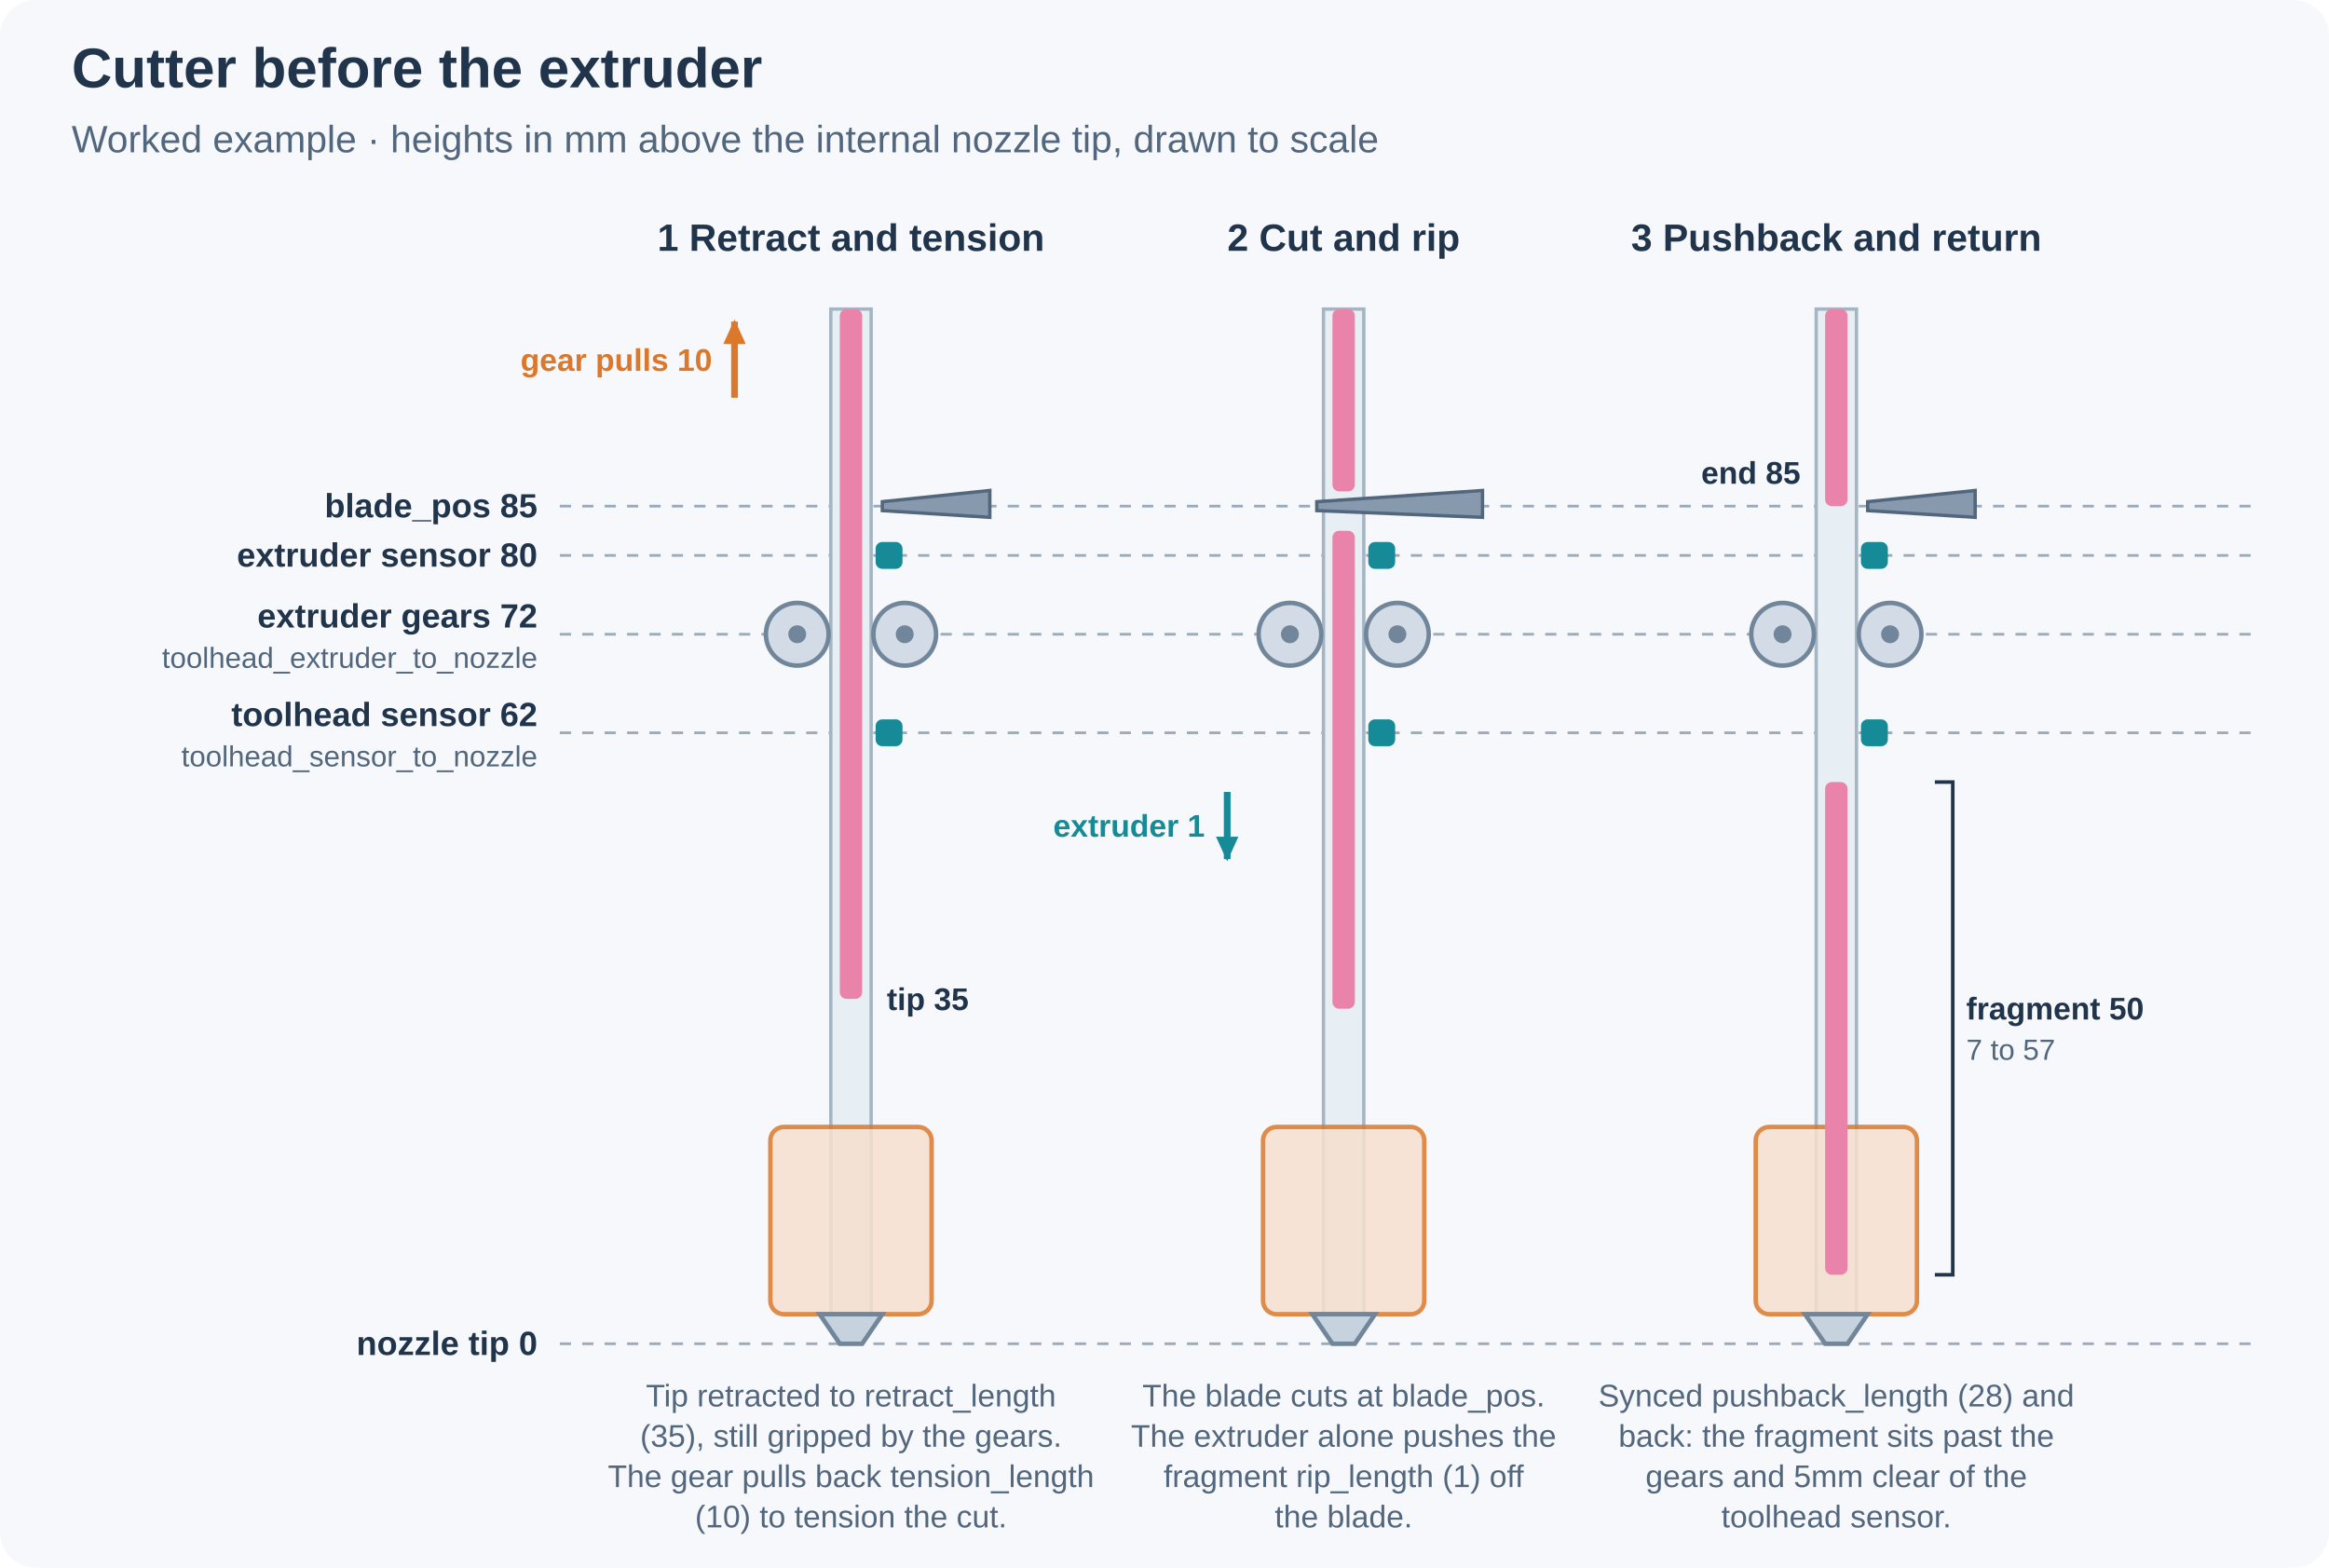
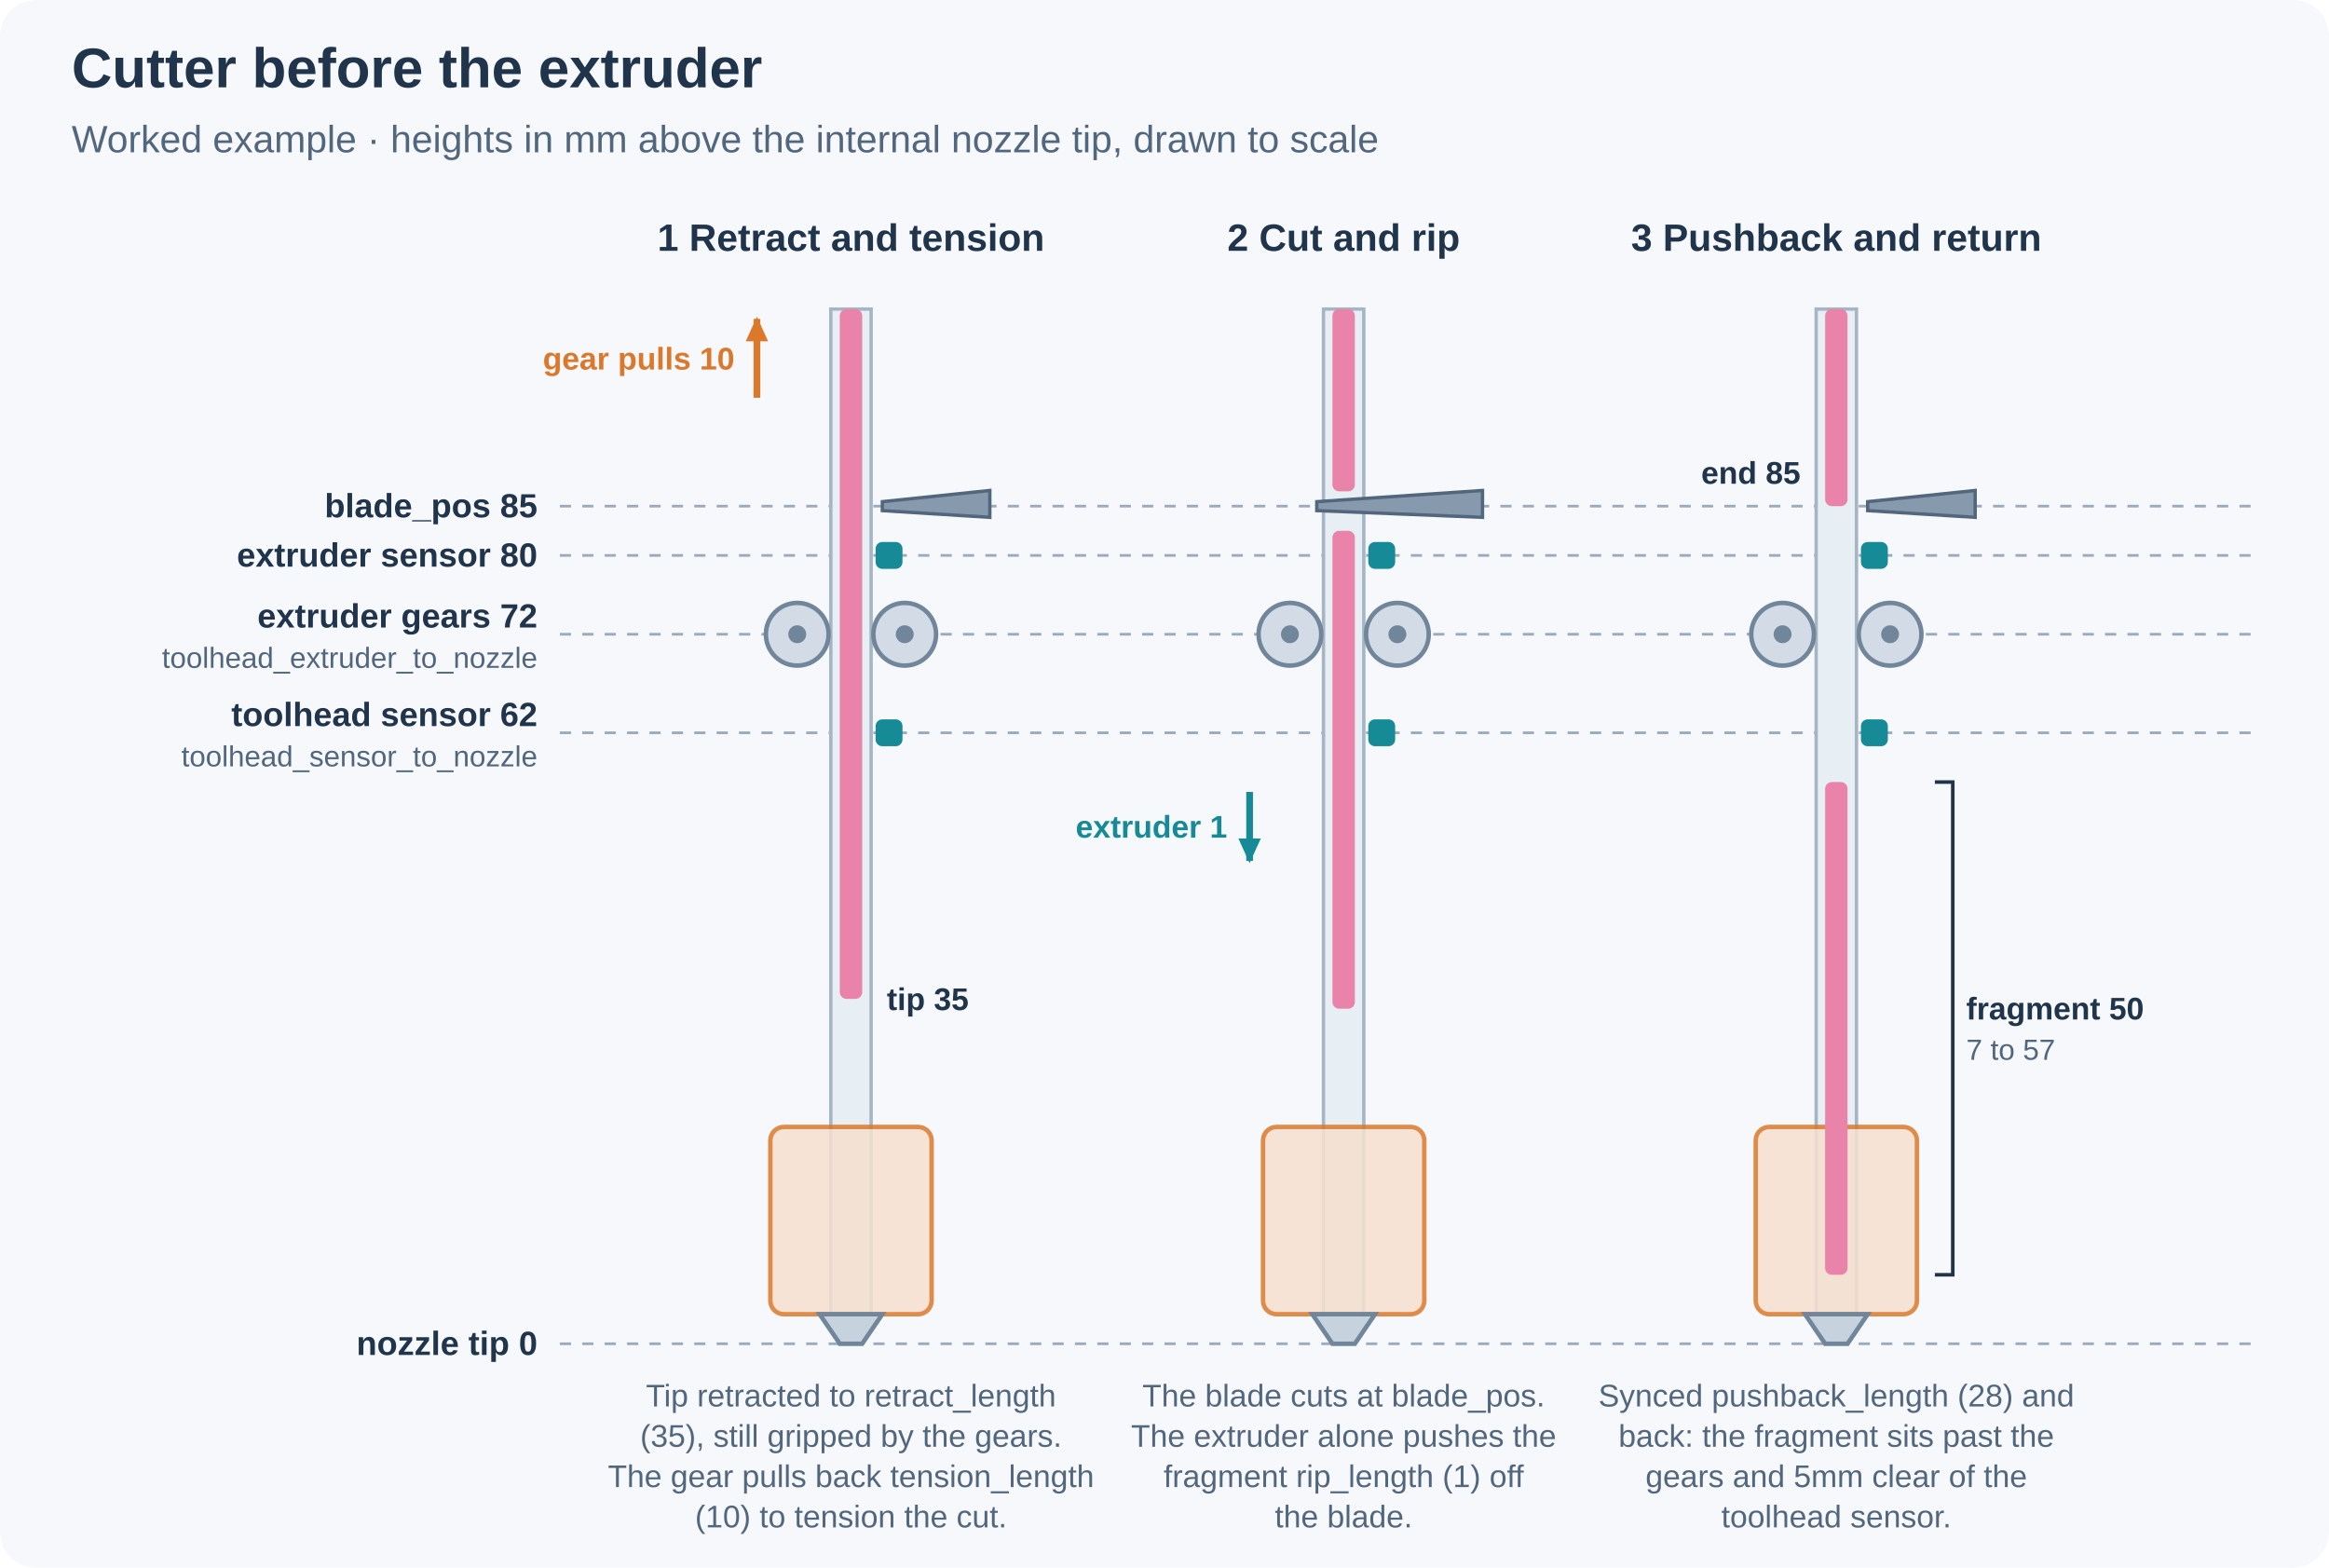
<svg xmlns="http://www.w3.org/2000/svg" width="1040" height="700" viewBox="0 0 1040 700" role="img" aria-labelledby="title desc">
  <defs>
    <marker id="warm" markerWidth="12" markerHeight="12" refX="10" refY="5" orient="auto" markerUnits="userSpaceOnUse">
      <path d="M0,0 L11,5 L0,10 Z" fill="#db782c" />
    </marker>
    <marker id="cool" markerWidth="12" markerHeight="12" refX="10" refY="5" orient="auto" markerUnits="userSpaceOnUse">
      <path d="M0,0 L11,5 L0,10 Z" fill="#168a96" />
    </marker>
  </defs>
  <g font-family="Arial, Helvetica, sans-serif">
    <rect x="0" y="0" width="1040" height="700" rx="16" fill="#f6f8fb" />
    <text x="32.0" y="39.0" font-size="25" fill="#20344b" font-weight="700" text-anchor="start">Cutter before the extruder</text>
    <text x="32.0" y="68.0" font-size="17" fill="#52677d" font-weight="400" text-anchor="start">Worked example · heights in mm above the internal nozzle tip, drawn to scale</text>
    <line x1="250" y1="226.0" x2="1008" y2="226.0" stroke="#9babbb" stroke-width="1.2" stroke-dasharray="5 5" />
    <text x="240.0" y="231.0" font-size="15" fill="#20344b" font-weight="700" text-anchor="end">blade_pos 85</text>
    <line x1="250" y1="248.0" x2="1008" y2="248.0" stroke="#9babbb" stroke-width="1.2" stroke-dasharray="5 5" />
    <text x="240.0" y="253.0" font-size="15" fill="#20344b" font-weight="700" text-anchor="end">extruder sensor 80</text>
    <line x1="250" y1="283.2" x2="1008" y2="283.2" stroke="#9babbb" stroke-width="1.2" stroke-dasharray="5 5" />
    <text x="240.0" y="280.2" font-size="15" fill="#20344b" font-weight="700" text-anchor="end">extruder gears 72</text>
    <text x="240.0" y="298.2" font-size="13" fill="#52677d" font-weight="400" text-anchor="end">toolhead_extruder_to_nozzle</text>
    <line x1="250" y1="327.2" x2="1008" y2="327.2" stroke="#9babbb" stroke-width="1.2" stroke-dasharray="5 5" />
    <text x="240.0" y="324.2" font-size="15" fill="#20344b" font-weight="700" text-anchor="end">toolhead sensor 62</text>
    <text x="240.0" y="342.2" font-size="13" fill="#52677d" font-weight="400" text-anchor="end">toolhead_sensor_to_nozzle</text>
    <line x1="250" y1="600.0" x2="1008" y2="600.0" stroke="#9babbb" stroke-width="1.2" stroke-dasharray="5 5" />
    <text x="240.0" y="605.0" font-size="15" fill="#20344b" font-weight="700" text-anchor="end">nozzle tip 0</text>
    <text x="380.0" y="112.0" font-size="17" fill="#20344b" font-weight="700" text-anchor="middle">1  Retract and tension</text>
    <text x="600.0" y="112.0" font-size="17" fill="#20344b" font-weight="700" text-anchor="middle">2  Cut and rip</text>
    <text x="820.0" y="112.0" font-size="17" fill="#20344b" font-weight="700" text-anchor="middle">3  Pushback and return</text>
    <rect x="371.0" y="138.0" width="18" height="448.8" fill="#e7eef4" stroke="#a5b5c4" stroke-width="1.5" />
    <rect x="344.0" y="503.2" width="72" height="83.6" rx="6" fill="#f6dfcf" stroke="#db782c" stroke-width="2" opacity=".85" />
    <path d="M366.0,586.8 L394.0,586.8 L385.0,600.0 L375.0,600.0 Z" fill="#c6d2dd" stroke="#71869a" stroke-width="2" />
    <circle cx="356.0" cy="283.2" r="14" fill="#d3dce6" stroke="#71869a" stroke-width="2" />
    <circle cx="356.0" cy="283.2" r="4" fill="#71869a" />
    <circle cx="404.0" cy="283.2" r="14" fill="#d3dce6" stroke="#71869a" stroke-width="2" />
    <circle cx="404.0" cy="283.2" r="4" fill="#71869a" />
    <rect x="391.0" y="242.0" width="12" height="12" rx="3" fill="#168a96" />
    <rect x="391.0" y="321.2" width="12" height="12" rx="3" fill="#168a96" />
    <path d="M394.0,224.0 L442.0,219.0 L442.0,231.0 L394.0,228.0 Z" fill="#8799ac" stroke="#52677d" stroke-width="1.5" />
    <rect x="375.0" y="138.0" width="10" height="308.0" rx="3" fill="#e983a9" />
-     <line x1="328.0" y1="177.6" x2="328.0" y2="143.6" stroke="#db782c" stroke-width="3" marker-end="url(#warm)" />
-     <text x="318.0" y="165.6" font-size="14" fill="#db782c" font-weight="700" text-anchor="end">gear pulls 10</text>
+     <line x1="338.0" y1="177.6" x2="338.0" y2="142.4" stroke="#db782c" stroke-width="3" marker-end="url(#warm)" />
+     <text x="328.0" y="165.0" font-size="14" fill="#db782c" font-weight="700" text-anchor="end">gear pulls 10</text>
    <text x="396.0" y="451.0" font-size="14" fill="#20344b" font-weight="700" text-anchor="start">tip 35</text>
    <rect x="591.0" y="138.0" width="18" height="448.8" fill="#e7eef4" stroke="#a5b5c4" stroke-width="1.5" />
    <rect x="564.0" y="503.2" width="72" height="83.6" rx="6" fill="#f6dfcf" stroke="#db782c" stroke-width="2" opacity=".85" />
    <path d="M586.0,586.8 L614.0,586.8 L605.0,600.0 L595.0,600.0 Z" fill="#c6d2dd" stroke="#71869a" stroke-width="2" />
    <circle cx="576.0" cy="283.2" r="14" fill="#d3dce6" stroke="#71869a" stroke-width="2" />
    <circle cx="576.0" cy="283.2" r="4" fill="#71869a" />
    <circle cx="624.0" cy="283.2" r="14" fill="#d3dce6" stroke="#71869a" stroke-width="2" />
    <circle cx="624.0" cy="283.2" r="4" fill="#71869a" />
    <rect x="611.0" y="242.0" width="12" height="12" rx="3" fill="#168a96" />
    <rect x="611.0" y="321.2" width="12" height="12" rx="3" fill="#168a96" />
    <path d="M588.0,224.0 L662.0,219.0 L662.0,231.0 L588.0,228.0 Z" fill="#8799ac" stroke="#52677d" stroke-width="1.5" />
    <rect x="595.0" y="138.0" width="10" height="81.4" rx="3" fill="#e983a9" />
    <rect x="595.0" y="237.0" width="10" height="213.4" rx="3" fill="#e983a9" />
-     <line x1="548.0" y1="353.6" x2="548.0" y2="383.6" stroke="#168a96" stroke-width="3" marker-end="url(#cool)" />
-     <text x="538.0" y="373.6" font-size="14" fill="#168a96" font-weight="700" text-anchor="end">extruder 1</text>
+     <line x1="558.0" y1="353.6" x2="558.0" y2="384.4" stroke="#168a96" stroke-width="3" marker-end="url(#cool)" />
+     <text x="548.0" y="374.0" font-size="14" fill="#168a96" font-weight="700" text-anchor="end">extruder 1</text>
    <rect x="811.0" y="138.0" width="18" height="448.8" fill="#e7eef4" stroke="#a5b5c4" stroke-width="1.5" />
    <rect x="784.0" y="503.2" width="72" height="83.6" rx="6" fill="#f6dfcf" stroke="#db782c" stroke-width="2" opacity=".85" />
    <path d="M806.0,586.8 L834.0,586.8 L825.0,600.0 L815.0,600.0 Z" fill="#c6d2dd" stroke="#71869a" stroke-width="2" />
    <circle cx="796.0" cy="283.2" r="14" fill="#d3dce6" stroke="#71869a" stroke-width="2" />
    <circle cx="796.0" cy="283.2" r="4" fill="#71869a" />
    <circle cx="844.0" cy="283.2" r="14" fill="#d3dce6" stroke="#71869a" stroke-width="2" />
    <circle cx="844.0" cy="283.2" r="4" fill="#71869a" />
    <rect x="831.0" y="242.0" width="12" height="12" rx="3" fill="#168a96" />
    <rect x="831.0" y="321.2" width="12" height="12" rx="3" fill="#168a96" />
    <path d="M834.0,224.0 L882.0,219.0 L882.0,231.0 L834.0,228.0 Z" fill="#8799ac" stroke="#52677d" stroke-width="1.5" />
    <rect x="815.0" y="138.0" width="10" height="88.0" rx="3" fill="#e983a9" />
    <rect x="815.0" y="349.2" width="10" height="220.0" rx="3" fill="#e983a9" />
    <path d="M864.0,349.2 h8 V569.2 h-8" fill="none" stroke="#20344b" stroke-width="1.6" />
    <text x="878.0" y="455.2" font-size="14" fill="#20344b" font-weight="700" text-anchor="start">fragment 50</text>
    <text x="878.0" y="473.2" font-size="13" fill="#52677d" font-weight="400" text-anchor="start">7 to 57</text>
    <text x="804.0" y="216.0" font-size="14" fill="#20344b" font-weight="700" text-anchor="end">end 85</text>
    <text x="380.0" y="628.0" font-size="14" fill="#52677d" font-weight="400" text-anchor="middle">Tip retracted to retract_length</text>
    <text x="380.0" y="646.0" font-size="14" fill="#52677d" font-weight="400" text-anchor="middle">(35), still gripped by the gears.</text>
    <text x="380.0" y="664.0" font-size="14" fill="#52677d" font-weight="400" text-anchor="middle">The gear pulls back tension_length</text>
    <text x="380.0" y="682.0" font-size="14" fill="#52677d" font-weight="400" text-anchor="middle">(10) to tension the cut.</text>
    <text x="600.0" y="628.0" font-size="14" fill="#52677d" font-weight="400" text-anchor="middle">The blade cuts at blade_pos.</text>
    <text x="600.0" y="646.0" font-size="14" fill="#52677d" font-weight="400" text-anchor="middle">The extruder alone pushes the</text>
    <text x="600.0" y="664.0" font-size="14" fill="#52677d" font-weight="400" text-anchor="middle">fragment rip_length (1) off</text>
    <text x="600.0" y="682.0" font-size="14" fill="#52677d" font-weight="400" text-anchor="middle">the blade.</text>
    <text x="820.0" y="628.0" font-size="14" fill="#52677d" font-weight="400" text-anchor="middle">Synced pushback_length (28) and</text>
    <text x="820.0" y="646.0" font-size="14" fill="#52677d" font-weight="400" text-anchor="middle">back: the fragment sits past the</text>
    <text x="820.0" y="664.0" font-size="14" fill="#52677d" font-weight="400" text-anchor="middle">gears and 5mm clear of the</text>
    <text x="820.0" y="682.0" font-size="14" fill="#52677d" font-weight="400" text-anchor="middle">toolhead sensor.</text>
  </g>
</svg>
